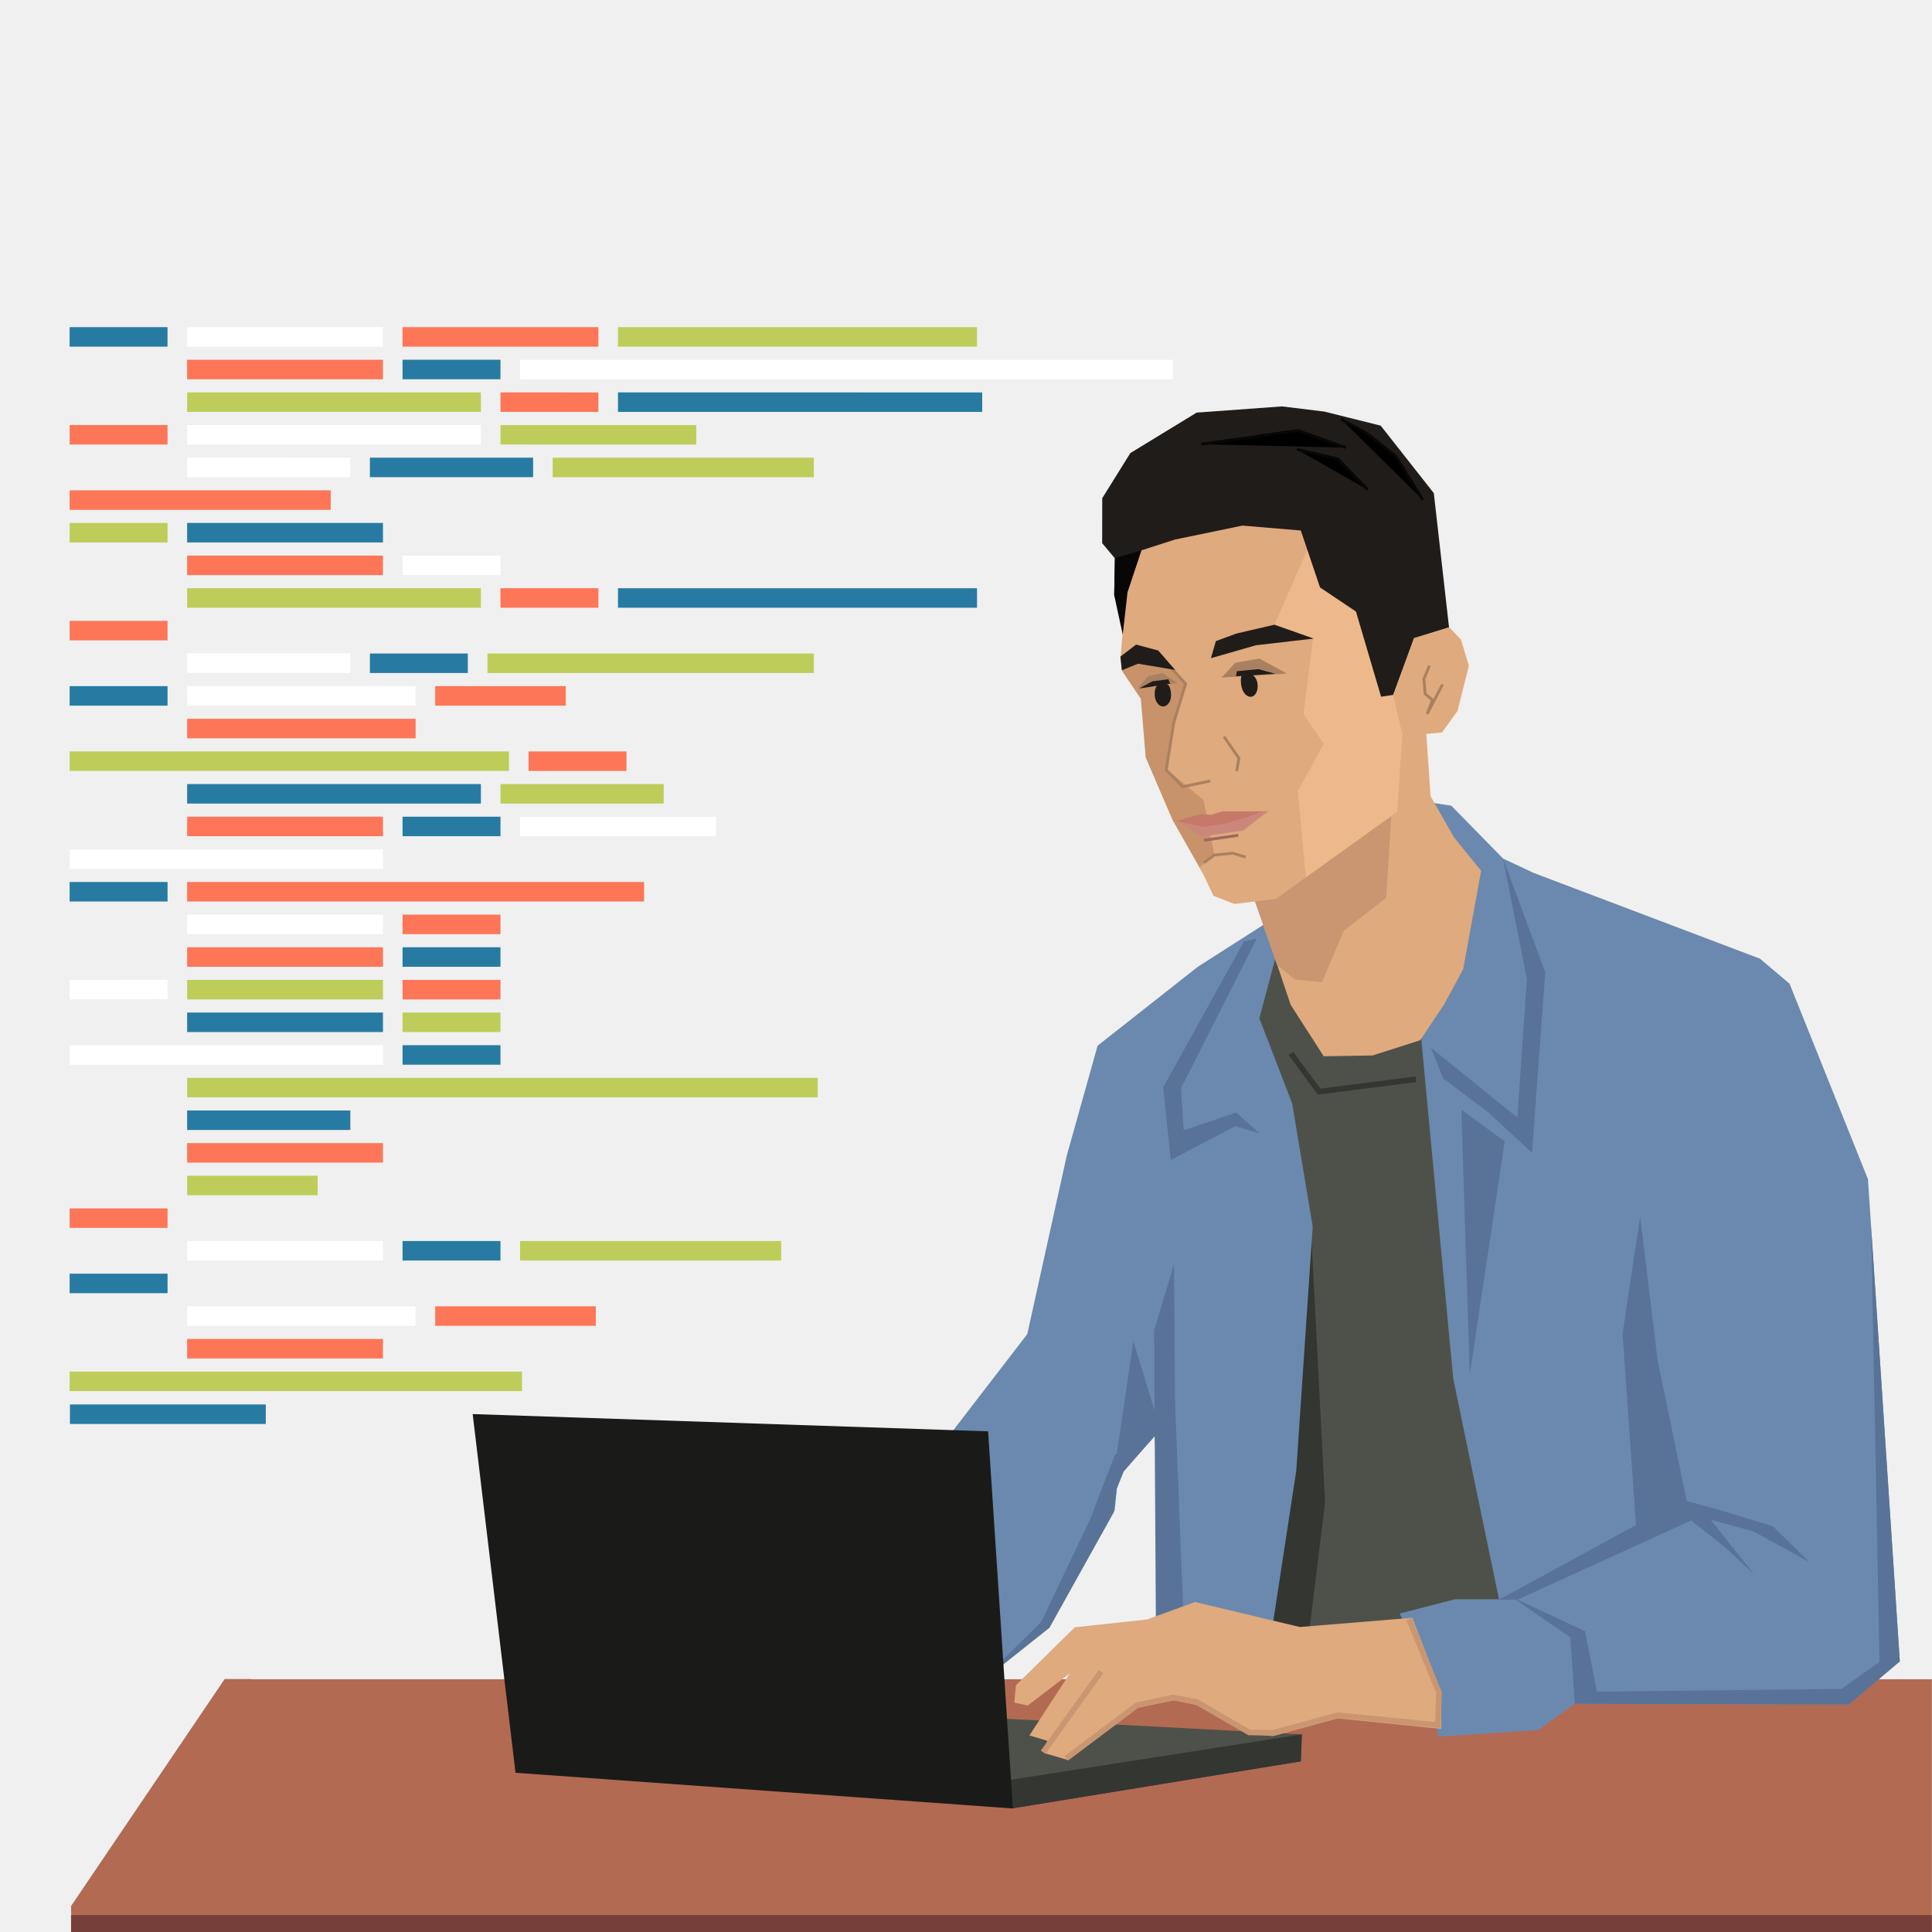
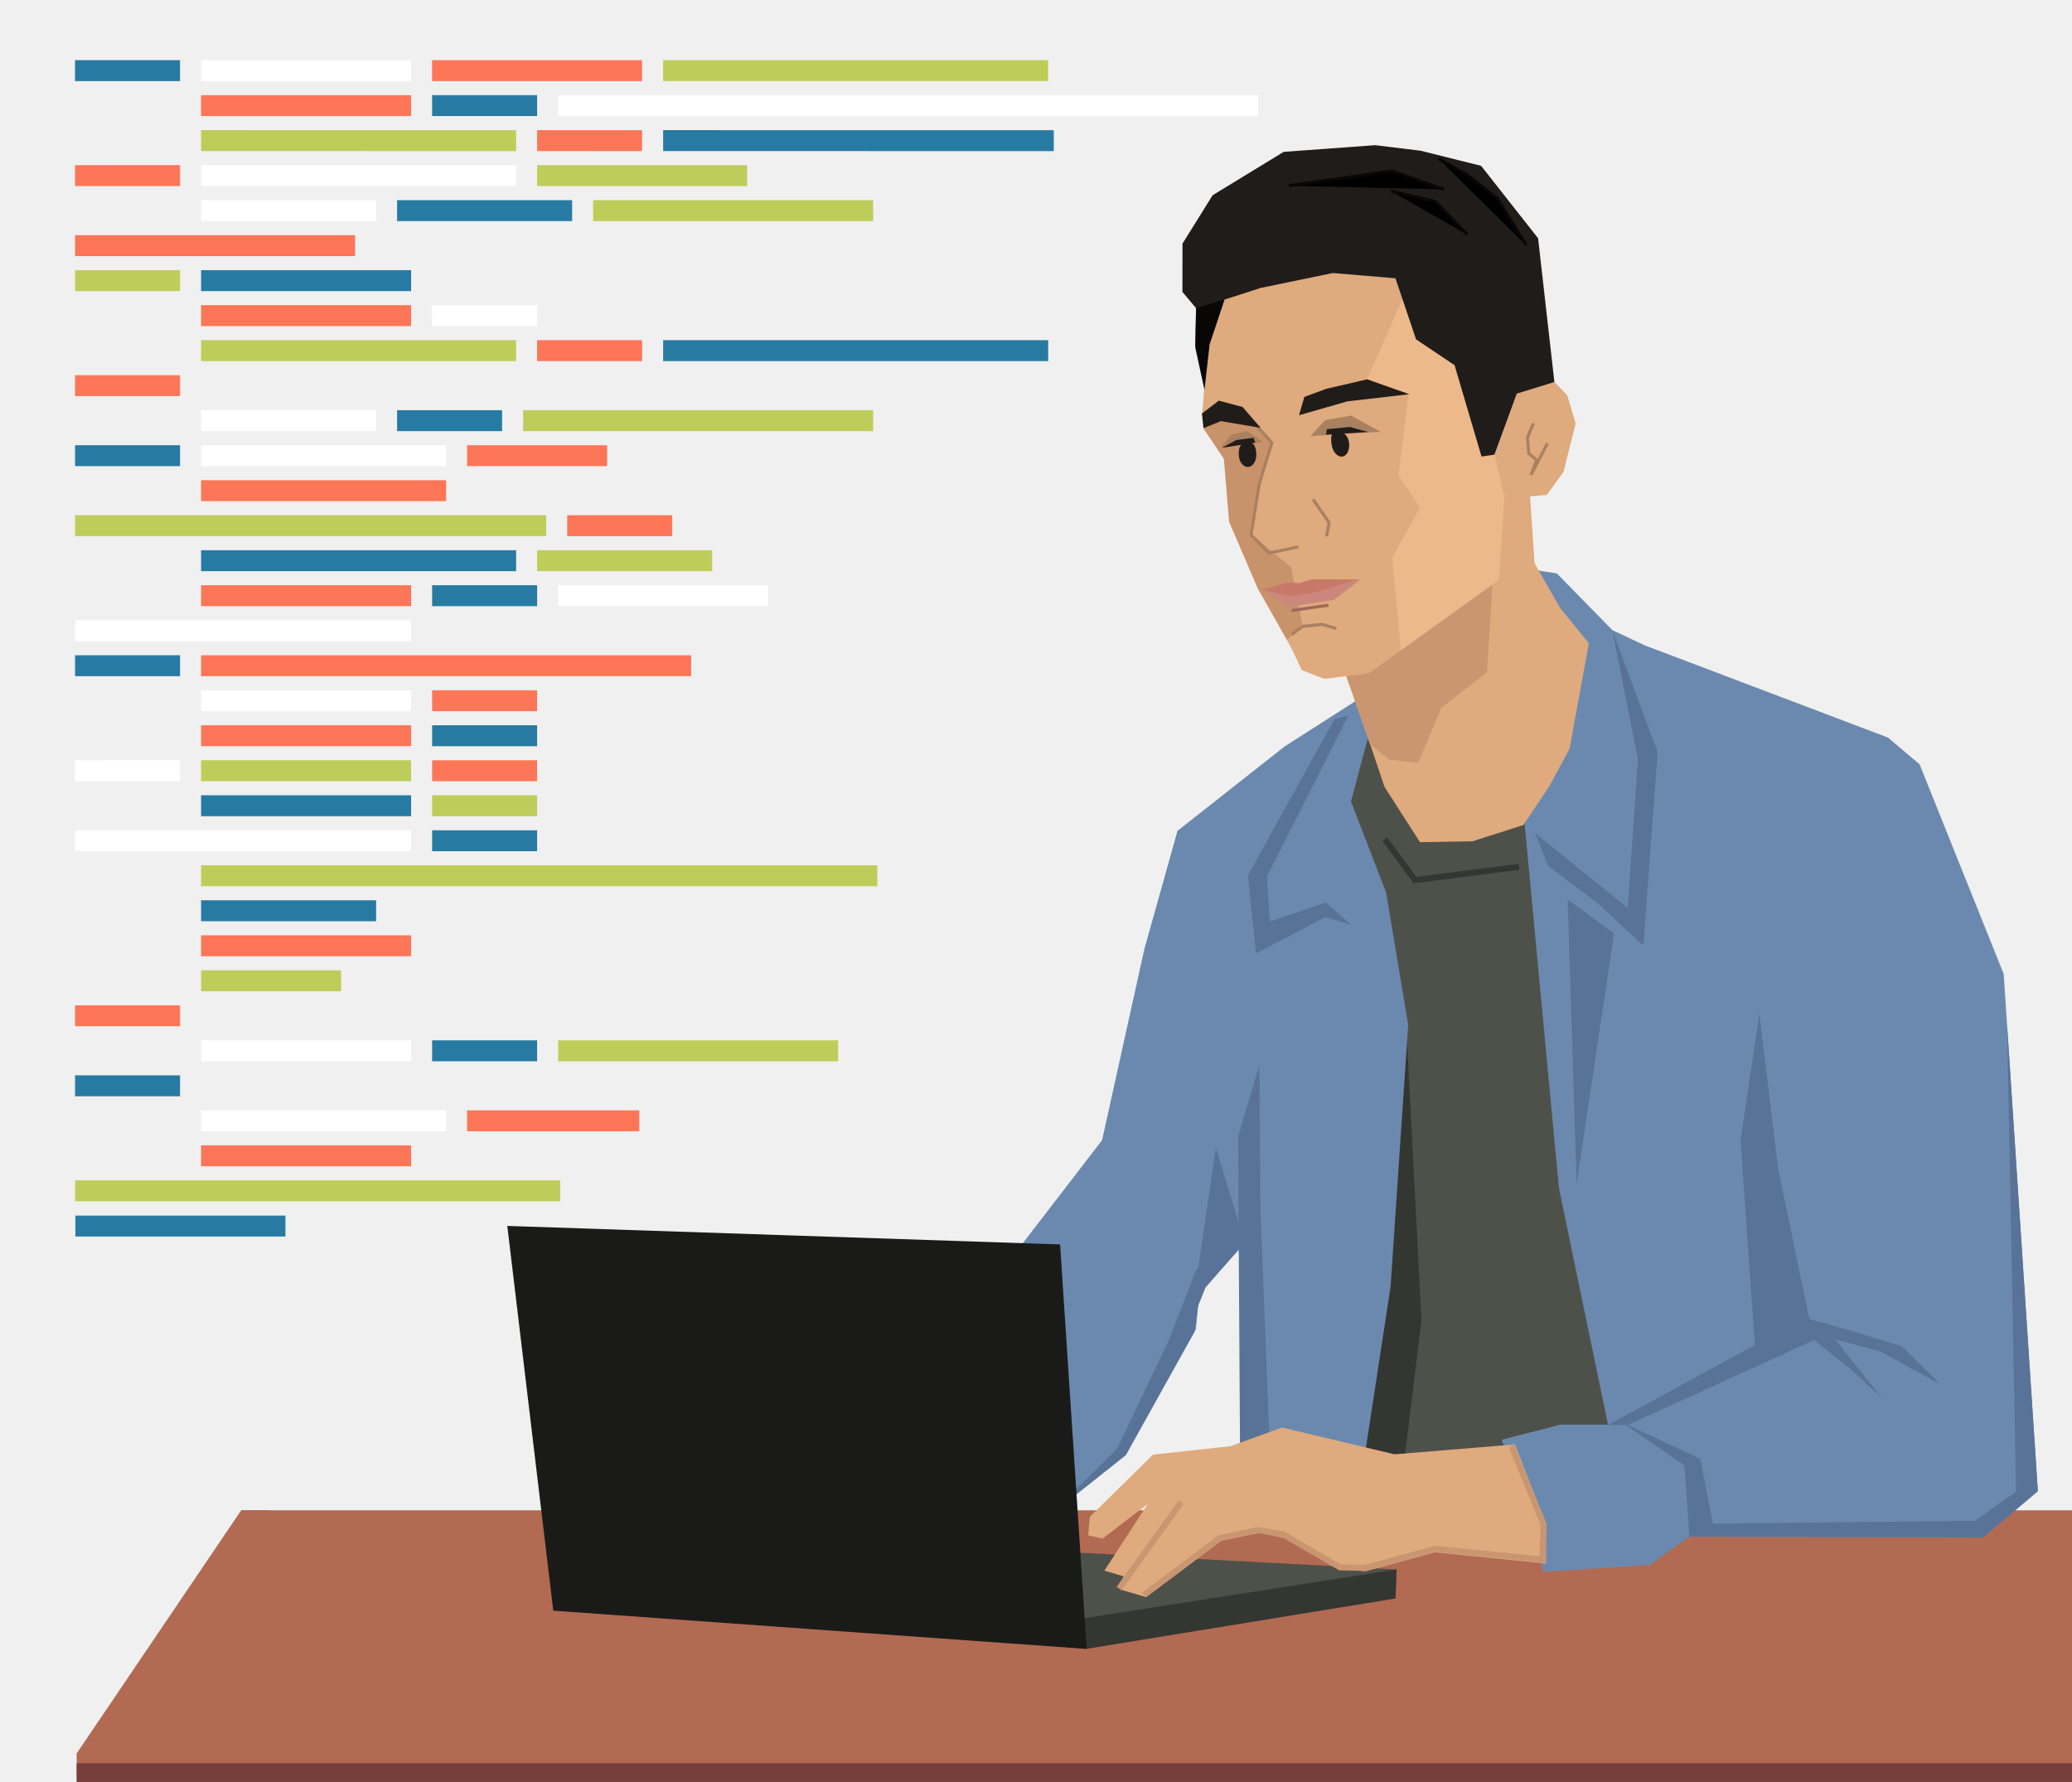
- <svg xmlns="http://www.w3.org/2000/svg" xmlns:ns1="https://boxy-svg.com" viewBox="0 0 500 500">
+ <svg xmlns="http://www.w3.org/2000/svg" xmlns:ns1="https://boxy-svg.com" viewBox="0 0 500 430">
  <defs>
    <ns1:guide x="227.677" y="134.811" angle="-90" />
    <clipPath id="clip0_9_1469">
      <rect width="580" height="580" fill="white" />
    </clipPath>
  </defs>
-   <g clip-path="url(#clip0_9_1469)" transform="matrix(0.863041, 0, 0, 0.863041, -0.602151, -0.434733)" style="">
+   <g clip-path="url(#clip0_9_1469)" transform="matrix(0.863041, 0, 0, 0.863041, -0.51181, -70.57716)" style="">
    <path d="M21.57 101.526H50.932" stroke="#277BA2" stroke-width="5.852" />
    <path d="M56.804 101.526H115.532" stroke="white" stroke-width="5.852" />
    <path d="M121.404 101.526H180.131" stroke="#FD7658" stroke-width="5.852" />
    <path d="M186.003 101.526H293.669" stroke="#BECD5A" stroke-width="5.852" />
    <path d="M56.804 111.314H115.532" stroke="#FD7658" stroke-width="5.852" />
    <path d="M121.412 111.304H150.774" stroke="#277BA2" stroke-width="5.852" />
    <path d="M156.649 111.304L352.404 111.314" stroke="white" stroke-width="5.852" />
    <path d="M56.815 121.092L144.905 121.102" stroke="#BECD5A" stroke-width="5.852" />
    <path d="M150.777 121.092L180.131 121.102" stroke="#FD7658" stroke-width="5.852" />
    <path d="M186.011 121.092L295.235 121.102" stroke="#277BA2" stroke-width="5.852" />
    <path d="M56.815 130.88L144.905 130.89" stroke="white" stroke-width="5.852" />
    <path d="M21.578 130.88H50.94" stroke="#FD7658" stroke-width="5.852" />
    <path d="M150.777 130.88L209.504 130.89" stroke="#BECD5A" stroke-width="5.852" />
    <path d="M166.428 140.677H244.731" stroke="#BECD5A" stroke-width="5.852" />
    <path d="M21.57 150.465H99.872" stroke="#FD7658" stroke-width="5.852" />
    <path d="M111.624 140.668H160.564" stroke="#277BA2" stroke-width="5.852" />
    <path d="M56.815 140.668L105.755 140.676" stroke="white" stroke-width="5.852" />
    <path d="M21.579 160.242H50.941" stroke="#BECD5A" stroke-width="5.852" />
    <path d="M56.813 160.242H115.541" stroke="#277BA2" stroke-width="5.852" />
    <path d="M56.813 170.03H115.541" stroke="#FD7658" stroke-width="5.852" />
    <path d="M121.413 170.03H150.775" stroke="white" stroke-width="5.852" />
    <path d="M56.813 179.817H144.903" stroke="#BECD5A" stroke-width="5.852" />
    <path d="M150.775 179.817H180.138" stroke="#FD7658" stroke-width="5.852" />
    <path d="M186.012 179.817H293.677" stroke="#277BA2" stroke-width="5.852" />
    <path d="M21.579 189.605H50.941" stroke="#FD7658" stroke-width="5.852" />
    <path d="M146.862 199.393H244.74" stroke="#BECD5A" stroke-width="5.852" />
    <path d="M111.625 199.393H140.988" stroke="#277BA2" stroke-width="5.852" />
    <path d="M56.813 199.393H105.753" stroke="white" stroke-width="5.852" />
    <path d="M21.578 209.181H50.94" stroke="#277BA2" stroke-width="5.852" />
    <path d="M56.815 209.181H125.33" stroke="white" stroke-width="5.852" />
    <path d="M131.202 209.181H170.352" stroke="#FD7658" stroke-width="5.852" />
    <path d="M56.815 218.969H125.33" stroke="#FD7658" stroke-width="5.852" />
    <path d="M21.578 228.757H153.322" stroke="#BECD5A" stroke-width="5.852" />
    <path d="M159.194 228.757H188.556" stroke="#FD7658" stroke-width="5.852" />
    <path d="M56.815 238.545H144.905" stroke="#277BA2" stroke-width="5.852" />
    <path d="M150.777 238.545H199.717" stroke="#BECD5A" stroke-width="5.852" />
    <path d="M156.649 248.332H215.376" stroke="white" stroke-width="5.852" />
    <path d="M121.414 248.332H150.777" stroke="#277BA2" stroke-width="5.852" />
    <path d="M56.815 248.332H115.542" stroke="#FD7658" stroke-width="5.852" />
    <path d="M21.578 258.12H115.54" stroke="white" stroke-width="5.852" />
    <path d="M21.578 267.909H50.941" stroke="#277BA2" stroke-width="5.852" />
    <path d="M56.813 277.697H115.54" stroke="white" stroke-width="5.852" />
    <path d="M121.412 277.697H150.775" stroke="#FD7658" stroke-width="5.852" />
    <path d="M56.813 287.484H115.54" stroke="#FD7658" stroke-width="5.852" />
    <path d="M121.412 287.484H150.775" stroke="#277BA2" stroke-width="5.852" />
    <path d="M56.813 297.272H115.54" stroke="#BECD5A" stroke-width="5.852" />
    <path d="M121.412 297.272H150.775" stroke="#FD7658" stroke-width="5.852" />
    <path d="M56.813 307.06H115.54" stroke="#277BA2" stroke-width="5.852" />
    <path d="M121.412 307.06H150.775" stroke="#BECD5A" stroke-width="5.852" />
    <path d="M56.813 326.636H245.914" stroke="#BECD5A" stroke-width="5.852" />
    <path d="M121.412 316.848H150.775" stroke="#277BA2" stroke-width="5.852" />
    <path d="M21.578 316.848H115.54" stroke="white" stroke-width="5.852" />
    <path d="M56.813 267.909H193.84" stroke="#FD7658" stroke-width="5.852" />
    <path d="M21.578 297.272L50.941 297.231" stroke="white" stroke-width="5.852" />
    <path d="M56.813 336.423H105.753" stroke="#277BA2" stroke-width="5.852" />
    <path d="M56.813 346.211H115.54" stroke="#FD7658" stroke-width="5.852" />
    <path d="M56.813 355.999H95.963" stroke="#BECD5A" stroke-width="5.852" />
    <path d="M21.578 365.787H50.941" stroke="#FD7658" stroke-width="5.852" />
    <path d="M156.649 375.574H234.952" stroke="#BECD5A" stroke-width="5.852" />
    <path d="M121.412 375.574H150.775" stroke="#277BA2" stroke-width="5.852" />
    <path d="M56.813 375.574H115.54" stroke="white" stroke-width="5.852" />
    <path d="M21.578 385.362H50.941" stroke="#277BA2" stroke-width="5.852" />
    <path d="M56.813 395.15H125.328" stroke="white" stroke-width="5.852" />
    <path d="M131.2 395.15H179.358" stroke="#FD7658" stroke-width="5.852" />
    <path d="M56.813 404.938H115.54" stroke="#FD7658" stroke-width="5.852" />
    <path d="M21.672 424.578H80.4" stroke="#277BA2" stroke-width="5.852" />
    <path d="M21.578 414.726H157.235" stroke="#BECD5A" stroke-width="5.852" />
    <path d="M75 504.054L580.198 504.054L580.277 581.405H62.685L75 504.054Z" fill="#B26A52" />
    <path d="M76 504L68.065 504L22 572.075L22.194 582L63.012 581.832L76 504Z" fill="#B26A52" />
    <path d="M22 579H580" stroke="#763F3A" stroke-width="8.438" />
    <path d="M376.95 496.177L475.492 498.483L436.955 288.987L377.919 285.818L376.95 496.177Z" fill="#4E514A" />
    <path d="M387.811 316.417L396.248 327.847L425.302 324.137" stroke="#343632" stroke-width="1.688" style="fill: none;" />
    <path d="M392.726 494.511L398.041 451.016L393.789 368.495L379.897 435.735L377.009 491.853L392.726 494.511Z" fill="#343632" />
    <path d="M435.889 242.1L451.455 257.982L460.628 262.278L528.465 287.985L537.327 295.482L560.843 354.103L570.386 498.686L555.049 511.638L472.757 511.467L461.969 519.311L432.06 521.273L427.336 499.528L420.416 484.347L436.963 480.086L450.202 480.086L436.474 413.893L426.89 312.12L434.317 292.411L427.134 240.779L435.889 242.1Z" fill="#6B89AE" />
    <path d="M380.351 277.328L359.89 290.407L329.832 314.073L320.579 347.07L308.741 400.57L282.976 434.046L293.05 505.918L315.487 488.204L334.971 453.367L335.901 443.517L346.97 431.215L350.175 496.551L380.703 498.456L389.412 441.5L394.334 368.305L388.183 331.4L378.34 305.873L384.193 283.859L380.351 277.328Z" fill="#6B89AE" />
    <path d="M451.426 257.995L464.079 292.065L460.102 346.173L446.878 333.978L433.491 323.916L429.756 314.649L455.703 335.62L458.559 294.118L451.426 257.995Z" fill="#587397" />
    <path d="M377.585 281.909L373.713 282.842L349.5 326.543L351.771 348.358L371.205 338.181L378.501 340.449L371.374 334.099L355.668 339.426L354.836 326.848L377.585 281.909Z" fill="#587397" />
    <path d="M513.676 456.225L526.514 459.719L543.255 468.912L532.337 458.196L517.501 453.649L506.494 450.572L497.767 408.467L492.528 365.242L487.251 400.464L491.274 457.82L450.19 480.209L455.811 480.166L507.813 456.466L517.941 464.443L526.778 472.694L513.676 456.225Z" fill="#587397" />
    <path d="M347.358 494.742L346.769 399.472L352.73 379.563L353.055 420.772L355.971 495.388L347.358 494.742Z" fill="#587397" />
    <path d="M453.988 479.379L471.575 491.502L472.931 511.424L555.149 511.604L570.398 498.706L561.787 368.341L564.294 498.841L552.845 506.973L479.544 507.777L476.024 489.637L453.988 479.379Z" fill="#587397" />
    <path d="M312.962 486.828L327.591 456.07L335.026 436.763L349.509 428.109L337.658 441.78L335.583 446.95L334.667 453.992L315.397 488.625L293.379 506.131" fill="#587397" />
    <path d="M304.393 542.723L390.782 528.674L391.077 520.591L263.938 513.879L304.393 542.723Z" fill="#4E514A" />
    <path d="M304.246 542.798L390.801 528.68L391.079 520.595L303.567 534.237L304.246 542.798Z" fill="#343632" />
    <path d="M142.438 424.54L155.288 532.105L304.44 542.813L297.001 429.715L142.438 424.54Z" fill="#1A1B19" />
    <path d="M432.866 518.939L401.823 515.786L382.41 521.108L374.823 520.419L359.744 511.845L352.845 510.367L342.006 512.534L321.015 528.302L314.007 526.259L314.708 522.488L309.388 520.911L321.509 502.286L308.894 511.943L304.854 511.056L305.347 505.834L322.987 488.49L344.667 486.125L359.055 480.902L390.491 488.392L424.194 485.632L432.866 507.903L432.866 518.939Z" fill="#DFAA7D" />
    <path d="M313.483 525.949L330.864 501.772" stroke="#C99671" stroke-width="1.688" />
    <path d="M320.459 527.76L341.675 511.831L352.348 509.543L359.481 510.841L375.279 520L382.377 520.139L401.921 514.819L431.866 517.821L432.195 508.028L423.233 486.045" stroke="#C99671" stroke-width="1.688" style="fill: none;" />
    <path d="M438.907 333.257L451.917 342.775L441.436 412.769L438.907 333.257Z" fill="#587397" />
    <path d="M340.556 402.676L335.118 439.645L348.817 429.687L340.556 402.676Z" fill="#587397" />
    <path d="M375.618 267.028L382.682 286.853L387.735 301.833L397.639 317.249L412.287 317.006L426.563 312.446L433.818 301.579L439.457 291.132L444.844 261.644L436.752 251.658L429.674 239.254L428.02 214.86L420.182 209.17L375.618 267.028Z" fill="#DFAA7D" />
    <path d="M403.644 279.64L416.376 269.747L418.134 241.775L389.619 254.217L375.661 266.628L383.585 289.772L388.934 294.18L397.115 295.043L403.644 279.64Z" fill="#C99671" />
    <path d="M337.749 184.899L336.753 197.411L337.112 201.389L342.85 210.013L346.131 229.604L351.415 238.751L352.524 246.447L361.847 263.325L364.564 269.128L370.853 271.58L383.309 270.034L419.65 243.942L421.221 216.8L409.881 175.262L390.506 154.025L339.181 155.968L337.749 184.899Z" fill="#DFAA7D" />
    <path d="M357.352 197.561L357.018 198.936L357.352 197.561Z" fill="#C8926B" />
    <path d="M360.409 260.595L364.869 256.896L361.612 240.487L350.468 231.049L352.862 216.66L356.45 205.528L351.715 200.72L340.707 197.635L337.09 201.575L342.793 210.019L344.256 227.644L352.342 246.484L360.409 260.595Z" fill="#C8926B" />
    <path d="M395.236 159.647L382.869 187.835L394.42 192.141L391.596 214.581L397.655 223.627L389.884 237.703L392.286 263.599L419.655 243.939L421.971 209.843L405.201 170.372L395.236 159.647Z" fill="#EDB98B" />
    <path d="M338.253 169.004L334.818 178.99L335.011 167.919L331.203 163.386L331.227 149.897L339.653 136.365L359.531 124.234L385.106 122.372L397.824 123.923L414.725 128.145L430.655 148.393L435.219 188.652L424.803 191.934L418.454 208.886L414.846 209.426L407.302 183.877L396.531 176.657L390.772 159.583L373.248 158.114L353.072 162.29L342.977 165.534L338.826 177.93L338.253 169.004Z" fill="#201C1A" />
    <path d="M427.325 150.359L419.274 137.306L410.753 130.587L402.848 126.204" stroke="#080706" stroke-width="0.844" />
    <path d="M404.277 134.729L389.891 129.597L360.923 133.709" stroke="#080706" stroke-width="0.844" />
    <path d="M410.812 147.363L401.968 138.137L389.54 135.233" stroke="#080706" stroke-width="0.844" />
    <path d="M337.374 190.796L334.808 178.976L335.033 167.899L342.933 165.553L338.825 177.95L337.374 190.796Z" fill="#080706" />
    <path d="M350.331 199.057L356.23 205.574L352.703 217.043L350.4 231.399L355.374 236.412L363.632 234.668" stroke="#A98160" stroke-width="0.844" style="fill: none;" />
    <path d="M367.719 221.377L372.207 227.892L371.533 231.765" stroke="#A98160" stroke-width="0.844" style="fill: none;" />
    <path d="M421.039 219.91L425.105 220.868L433.093 220.148L437.767 213.693L441.168 200.156L438.802 192.307L435.268 188.596L424.681 191.841L418.477 208.958L421.039 219.91Z" fill="#DFAA7D" />
    <path d="M433.27 205.739L428.666 214.589L430.24 210.392L428.045 208.564L427.679 204.103L429.357 200.11" stroke="#A98160" stroke-width="0.844" style="fill: none;" />
    <path d="M374.24 257.52L370.317 256.338L364.839 256.901L361.745 259.195" stroke="#A98160" stroke-width="0.844" style="fill: none;" />
    <path d="M353.395 246.714L360.904 244.603L363.893 244.831L367.327 243.792L380.933 243.791L368.661 247.471L361.55 248.637L353.395 246.714Z" fill="#C77969" />
    <path d="M353.393 246.713L361.471 248.471L368.625 247.473L379.803 243.766L380.983 243.765L373.525 249.542L361.147 251.407L353.393 246.713Z" fill="#CC877C" />
    <path d="M361.746 252.473L372.027 250.992" stroke="#9F685B" stroke-width="0.844" />
    <path d="M353.082 201.401L341.969 199.523L337.099 201.494L336.659 197.394L341.384 193.801L348.024 195.573L353.082 201.401Z" fill="#201C1A" />
    <path d="M342.031 206.847L344.888 203.278L349.267 202.316L353.826 205.343L342.031 206.847Z" fill="#A98160" />
    <path d="M346.971 208.972C347.043 210.885 348.196 212.393 349.546 212.343C350.896 212.292 351.933 210.701 351.861 208.788C351.789 206.875 351.304 205.226 349.285 205.418C347.267 205.609 346.898 207.059 346.971 208.972Z" fill="#201C1A" />
    <path d="M351.594 205.535L351.054 204.179L346.229 204.821L342.293 206.977L351.594 205.535Z" fill="#201C1A" />
    <path d="M367.015 203.681L371.132 199.239L378.359 197.974L386.576 202.496L367.015 203.681Z" fill="#A98160" />
    <path d="M371.344 203.298L371.592 201.775L378.059 201.154L383.093 202.551L371.344 203.298Z" fill="#201C1A" />
    <path d="M372.939 206.163C373.271 208.186 374.621 209.649 375.954 209.43C377.287 209.212 378.1 207.394 377.768 205.372C377.437 203.349 375.978 202.289 374.351 202.326C372.725 202.362 372.607 204.141 372.939 206.163Z" fill="#201C1A" />
    <path d="M363.813 197.872L377.353 193.988L394.659 191.994L382.865 187.838L371.447 190.483L365.306 192.752L363.813 197.872Z" fill="#201C1A" />
  </g>
</svg>
